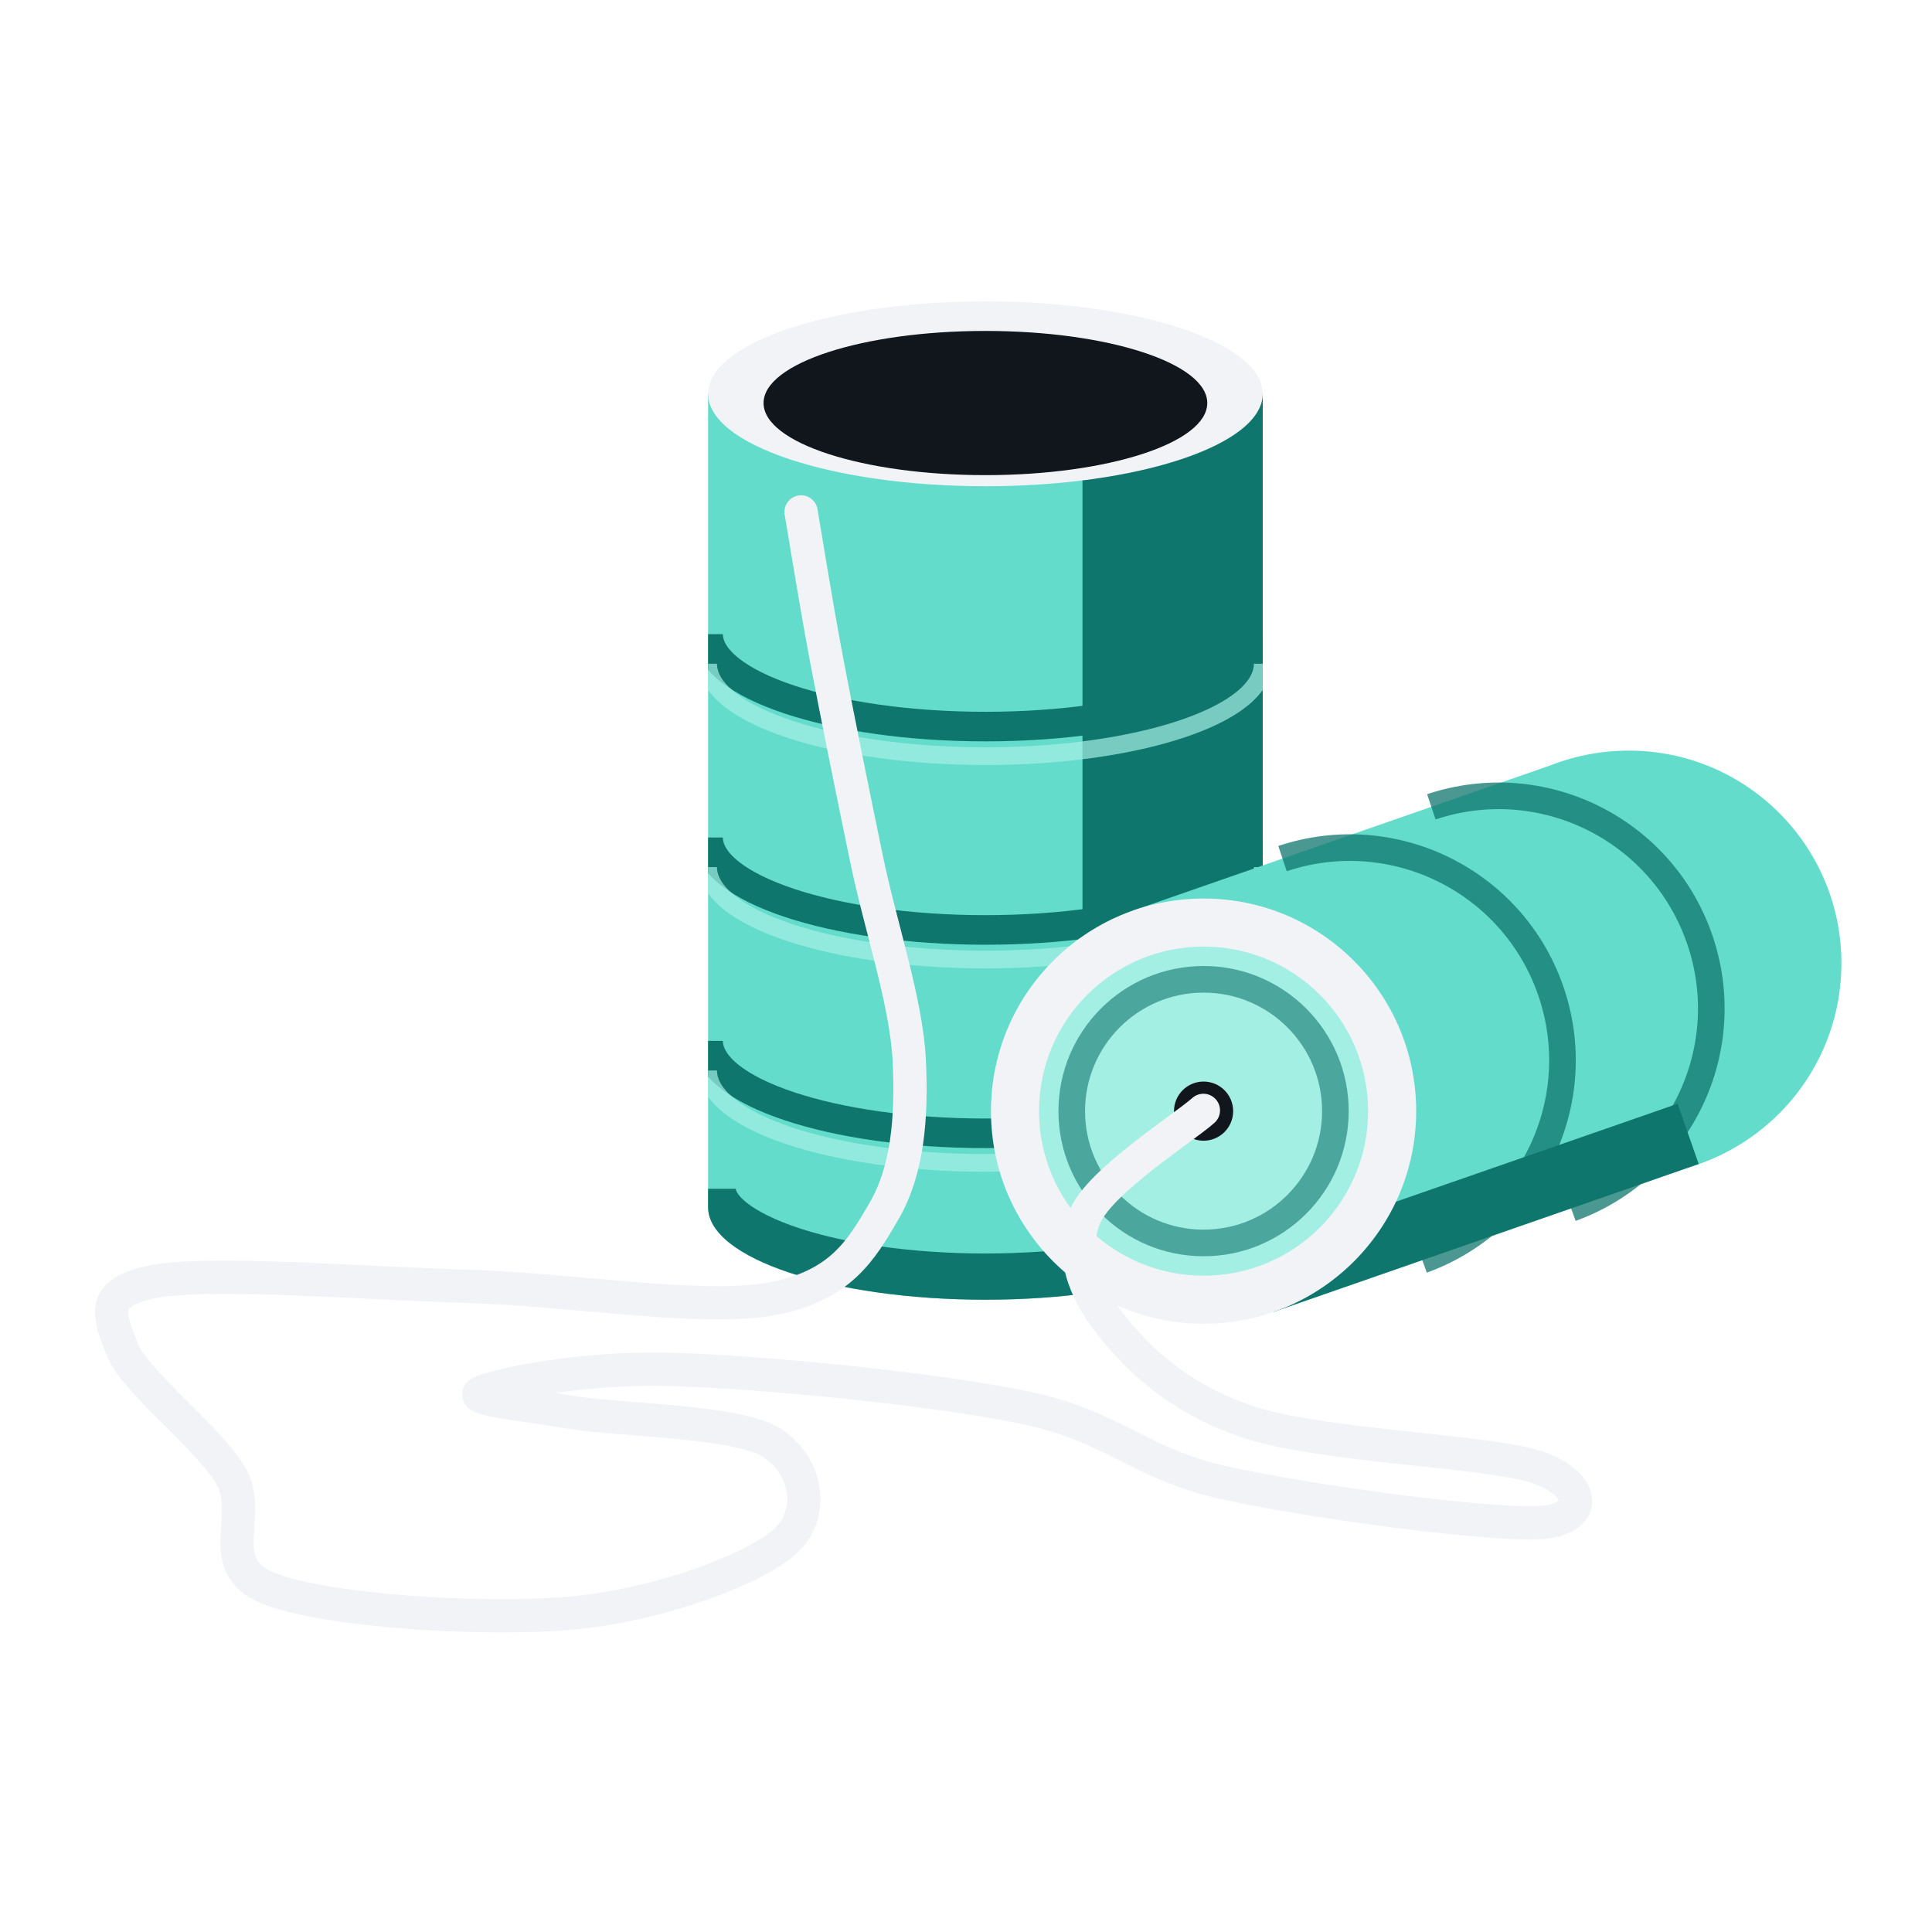
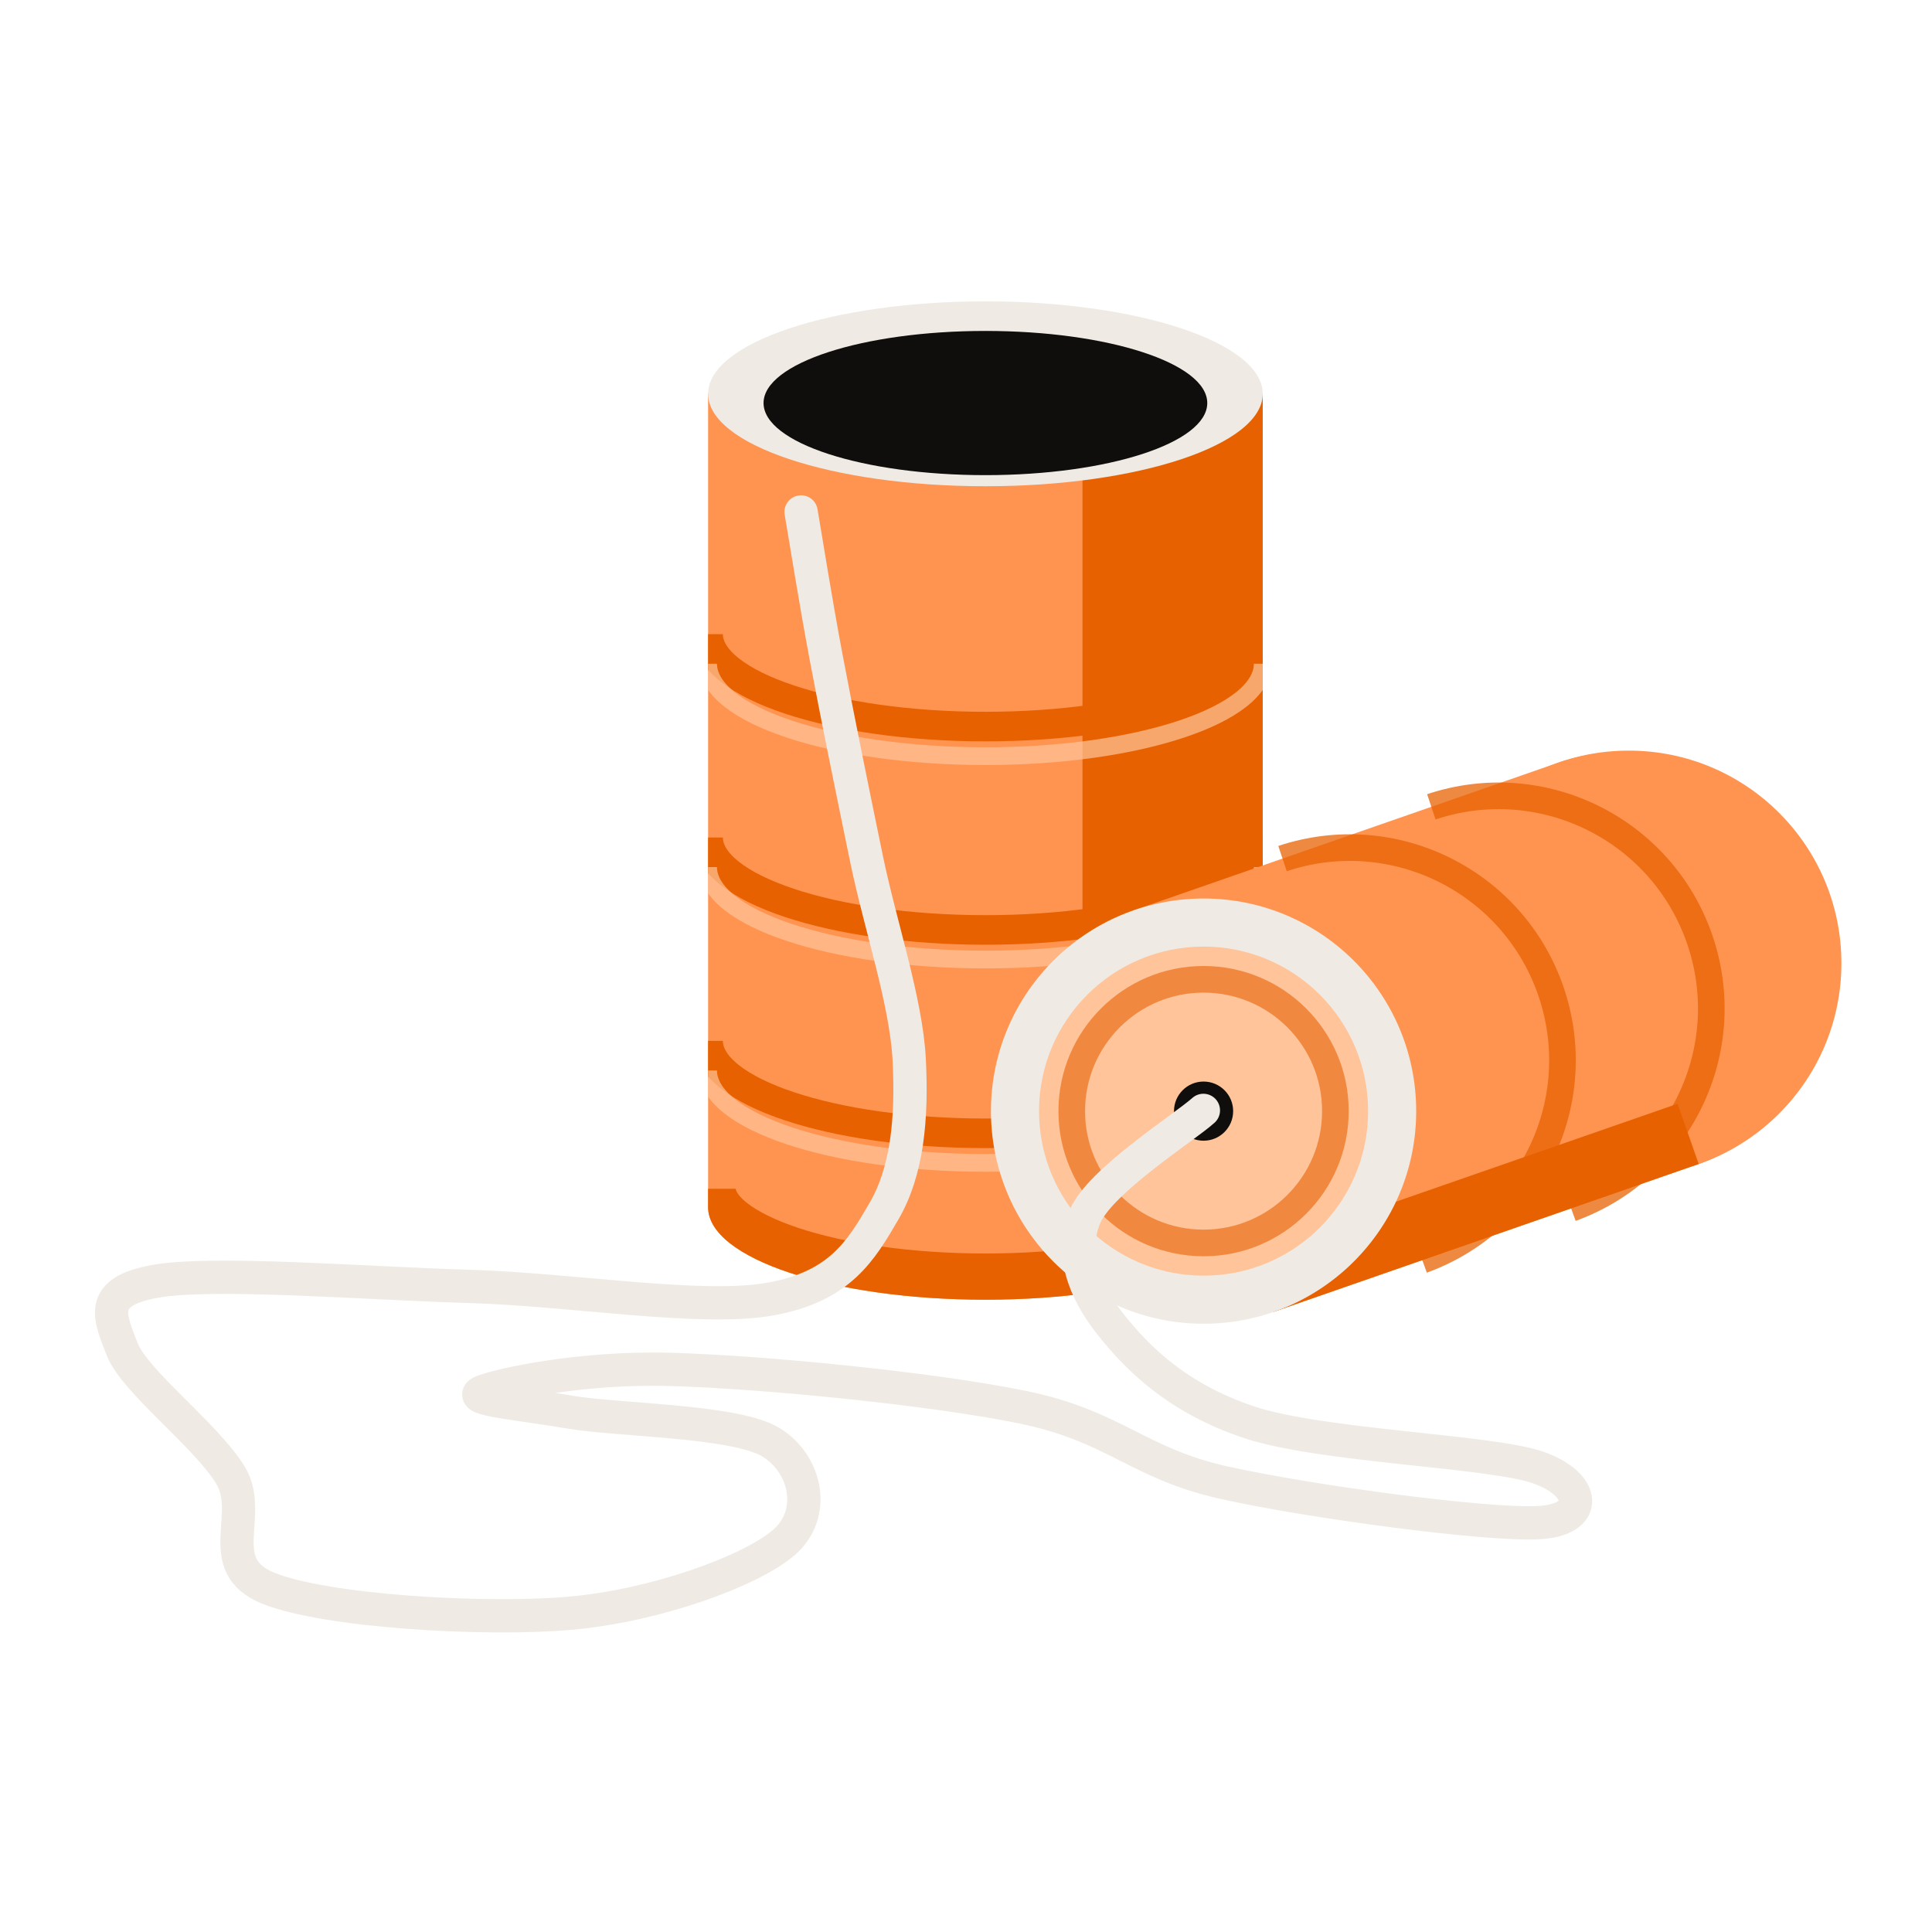
<svg xmlns="http://www.w3.org/2000/svg" viewBox="-24.3 -1.3 104.5 104.5">
  <clipPath id="u">
    <path d="M14 20 V64 A15.0 5.0 0 0 0 44 64 V20 Z" />
  </clipPath>
-   <path d="M14 20 V64 A15.0 5.0 0 0 0 44 64 V20 Z" fill="#63dccb" />
+   <path d="M14 20 V64 A15.0 5.0 0 0 0 44 64 V20 Z" fill="#ff9450" />
  <g clip-path="url(#u)">
-     <rect x="34.25" y="10" width="40" height="80" fill="#0f766e" />
-     <path d="M14 33 A15.0 5.0 0 0 0 44 33" fill="none" stroke="#0f766e" stroke-width="1.6" />
-     <path d="M14 34.6 A15.0 5.0 0 0 0 44 34.6" fill="none" stroke="#a4efe4" stroke-width="0.96" opacity=".7" />
-     <path d="M14 44 A15.0 5.0 0 0 0 44 44" fill="none" stroke="#0f766e" stroke-width="1.6" />
-     <path d="M14 45.6 A15.0 5.0 0 0 0 44 45.6" fill="none" stroke="#a4efe4" stroke-width="0.96" opacity=".7" />
-     <path d="M14 55 A15.0 5.0 0 0 0 44 55" fill="none" stroke="#0f766e" stroke-width="1.6" />
-     <path d="M14 56.6 A15.0 5.0 0 0 0 44 56.6" fill="none" stroke="#a4efe4" stroke-width="0.96" opacity=".7" />
-     <path d="M14 63 A15.0 5.0 0 0 0 44 63" fill="none" stroke="#0f766e" stroke-width="3" />
+     <rect x="34.25" y="10" width="40" height="80" fill="#e86101" />
+     <path d="M14 33 A15.0 5.0 0 0 0 44 33" fill="none" stroke="#e86101" stroke-width="1.6" />
+     <path d="M14 34.6 A15.0 5.0 0 0 0 44 34.6" fill="none" stroke="#ffc49a" stroke-width="0.96" opacity=".7" />
+     <path d="M14 44 A15.0 5.0 0 0 0 44 44" fill="none" stroke="#e86101" stroke-width="1.6" />
+     <path d="M14 45.6 A15.0 5.0 0 0 0 44 45.6" fill="none" stroke="#ffc49a" stroke-width="0.96" opacity=".7" />
+     <path d="M14 55 A15.0 5.0 0 0 0 44 55" fill="none" stroke="#e86101" stroke-width="1.6" />
+     <path d="M14 56.6 A15.0 5.0 0 0 0 44 56.6" fill="none" stroke="#ffc49a" stroke-width="0.96" opacity=".7" />
+     <path d="M14 63 A15.0 5.0 0 0 0 44 63" fill="none" stroke="#e86101" stroke-width="3" />
  </g>
-   <ellipse cx="29.0" cy="20" rx="15.0" ry="5.0" fill="#f1f3f6" />
-   <ellipse cx="29.0" cy="20.5" rx="12.0" ry="3.9" fill="#11161c" />
-   <circle cx="63.8" cy="50.8" r="11.5" fill="#63dccb" />
-   <path d="M44.58 69.66 L67.58 61.66 A11.5 11.5 0 0 0 60.02 39.94 L37.02 47.94 Z" fill="#63dccb" />
-   <path d="M44.58 69.66 L67.58 61.66 L66.44 58.40 L43.44 66.40 Z" fill="#0f766e" />
-   <path d="M52.63 66.86 A11.5 11.5 0 0 0 45.07 45.14" fill="none" stroke="#0f766e" stroke-width="1.44" opacity=".75" />
-   <path d="M60.68 64.06 A11.5 11.5 0 0 0 53.12 42.34" fill="none" stroke="#0f766e" stroke-width="1.44" opacity=".75" />
-   <circle cx="40.8" cy="58.8" r="11.5" fill="#f1f3f6" />
-   <circle cx="40.8" cy="58.8" r="8.9" fill="#a4efe4" />
-   <circle cx="40.8" cy="58.8" r="7.13" fill="none" stroke="#0f766e" stroke-width="1.44" opacity=".6" />
-   <circle cx="40.8" cy="58.8" r="1.6" fill="#11161c" />
-   <path d="M19.03 26.39 C19.26 27.71 19.80 31.15 20.39 34.28 C20.98 37.41 21.82 41.53 22.57 45.16 C23.32 48.79 24.72 52.87 24.88 56.04 C25.04 59.21 24.77 62.05 23.52 64.20 C22.27 66.35 21.14 68.28 17.40 68.96 C13.66 69.64 6.63 68.44 1.08 68.28 C-4.47 68.12 -12.79 67.44 -15.92 68.01 C-19.05 68.57 -18.37 69.93 -17.69 71.68 C-17.01 73.43 -13.15 76.33 -11.84 78.48 C-10.53 80.63 -12.86 83.35 -9.80 84.60 C-6.74 85.85 1.87 86.37 6.52 85.96 C11.17 85.55 16.27 83.69 18.08 82.15 C19.89 80.61 19.33 77.89 17.40 76.71 C15.47 75.53 9.13 75.53 6.52 75.08 C3.91 74.63 0.85 74.38 1.76 73.99 C2.67 73.61 7.09 72.63 11.96 72.77 C16.83 72.90 26.01 73.79 31.00 74.81 C35.99 75.83 37.23 77.85 41.88 78.89 C46.53 79.93 56.05 81.20 58.88 81.06 C61.71 80.93 61.49 78.98 58.88 78.07 C56.27 77.17 47.09 76.92 43.24 75.62 C39.39 74.33 37.23 72.18 35.76 70.32 C34.29 68.46 33.56 66.40 34.40 64.47 C35.24 62.55 39.73 59.71 40.79 58.76" fill="none" stroke="#f1f3f6" stroke-width="1.8" stroke-linecap="round" stroke-linejoin="round" />
+   <ellipse cx="29.0" cy="20" rx="15.0" ry="5.0" fill="#efebe4" />
+   <ellipse cx="29.0" cy="20.5" rx="12.0" ry="3.9" fill="#0f0e0c" />
+   <circle cx="63.8" cy="50.8" r="11.5" fill="#ff9450" />
+   <path d="M44.58 69.66 L67.58 61.66 A11.5 11.5 0 0 0 60.02 39.94 L37.02 47.94 Z" fill="#ff9450" />
+   <path d="M44.58 69.66 L67.58 61.66 L66.44 58.40 L43.44 66.40 Z" fill="#e86101" />
+   <path d="M52.63 66.86 A11.5 11.5 0 0 0 45.07 45.14" fill="none" stroke="#e86101" stroke-width="1.44" opacity=".75" />
+   <path d="M60.68 64.06 A11.5 11.5 0 0 0 53.12 42.34" fill="none" stroke="#e86101" stroke-width="1.44" opacity=".75" />
+   <circle cx="40.8" cy="58.8" r="11.5" fill="#efebe4" />
+   <circle cx="40.8" cy="58.8" r="8.9" fill="#ffc49a" />
+   <circle cx="40.8" cy="58.8" r="7.13" fill="none" stroke="#e86101" stroke-width="1.44" opacity=".6" />
+   <circle cx="40.8" cy="58.8" r="1.6" fill="#0f0e0c" />
+   <path d="M19.03 26.39 C19.26 27.71 19.80 31.15 20.39 34.28 C20.98 37.41 21.82 41.53 22.57 45.16 C23.32 48.79 24.72 52.87 24.88 56.04 C25.04 59.21 24.77 62.05 23.52 64.20 C22.27 66.35 21.14 68.28 17.40 68.96 C13.66 69.64 6.63 68.44 1.08 68.28 C-4.47 68.12 -12.79 67.44 -15.92 68.01 C-19.05 68.57 -18.37 69.93 -17.69 71.68 C-17.01 73.43 -13.15 76.33 -11.84 78.48 C-10.53 80.63 -12.86 83.35 -9.80 84.60 C-6.74 85.85 1.87 86.37 6.52 85.96 C11.17 85.55 16.27 83.69 18.08 82.15 C19.89 80.61 19.33 77.89 17.40 76.71 C15.47 75.53 9.13 75.53 6.52 75.08 C3.91 74.63 0.85 74.38 1.76 73.99 C2.67 73.61 7.09 72.63 11.96 72.77 C16.83 72.90 26.01 73.79 31.00 74.81 C35.99 75.83 37.23 77.85 41.88 78.89 C46.53 79.93 56.05 81.20 58.88 81.06 C61.71 80.93 61.49 78.98 58.88 78.07 C56.27 77.17 47.09 76.92 43.24 75.62 C39.39 74.33 37.23 72.18 35.76 70.32 C34.29 68.46 33.56 66.40 34.40 64.47 C35.24 62.55 39.73 59.71 40.79 58.76" fill="none" stroke="#efebe4" stroke-width="1.8" stroke-linecap="round" stroke-linejoin="round" />
</svg>
